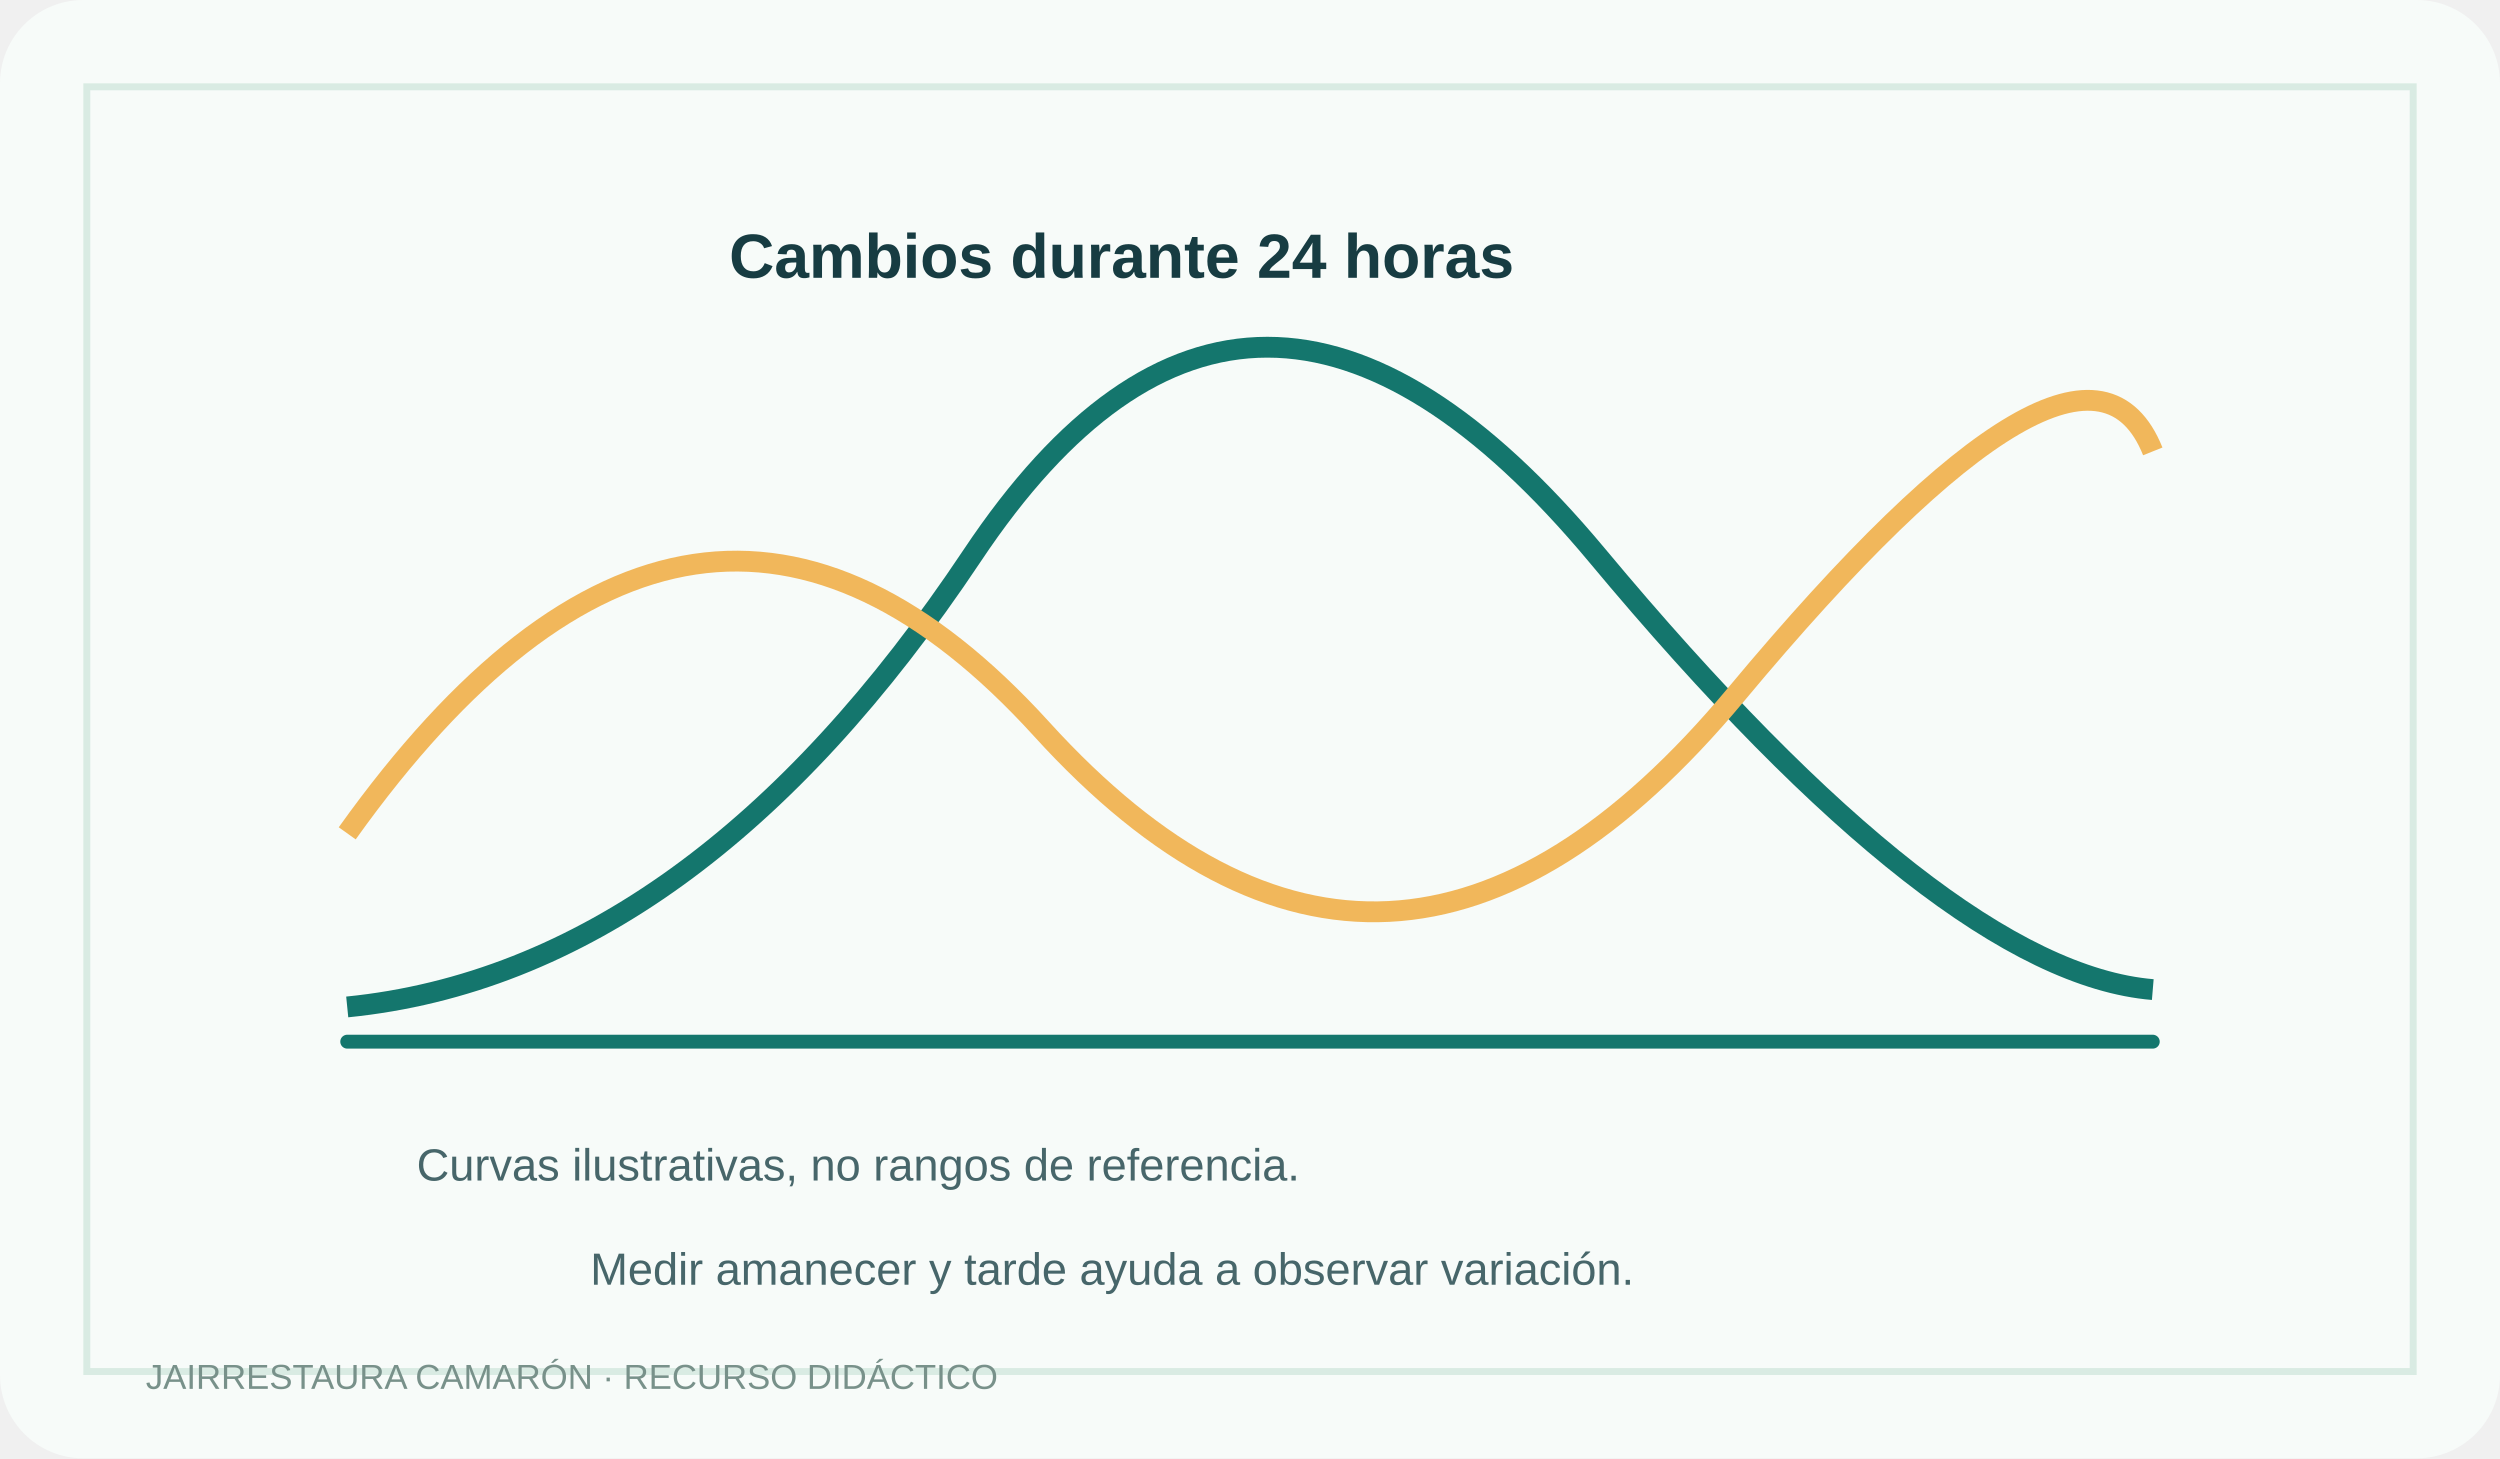
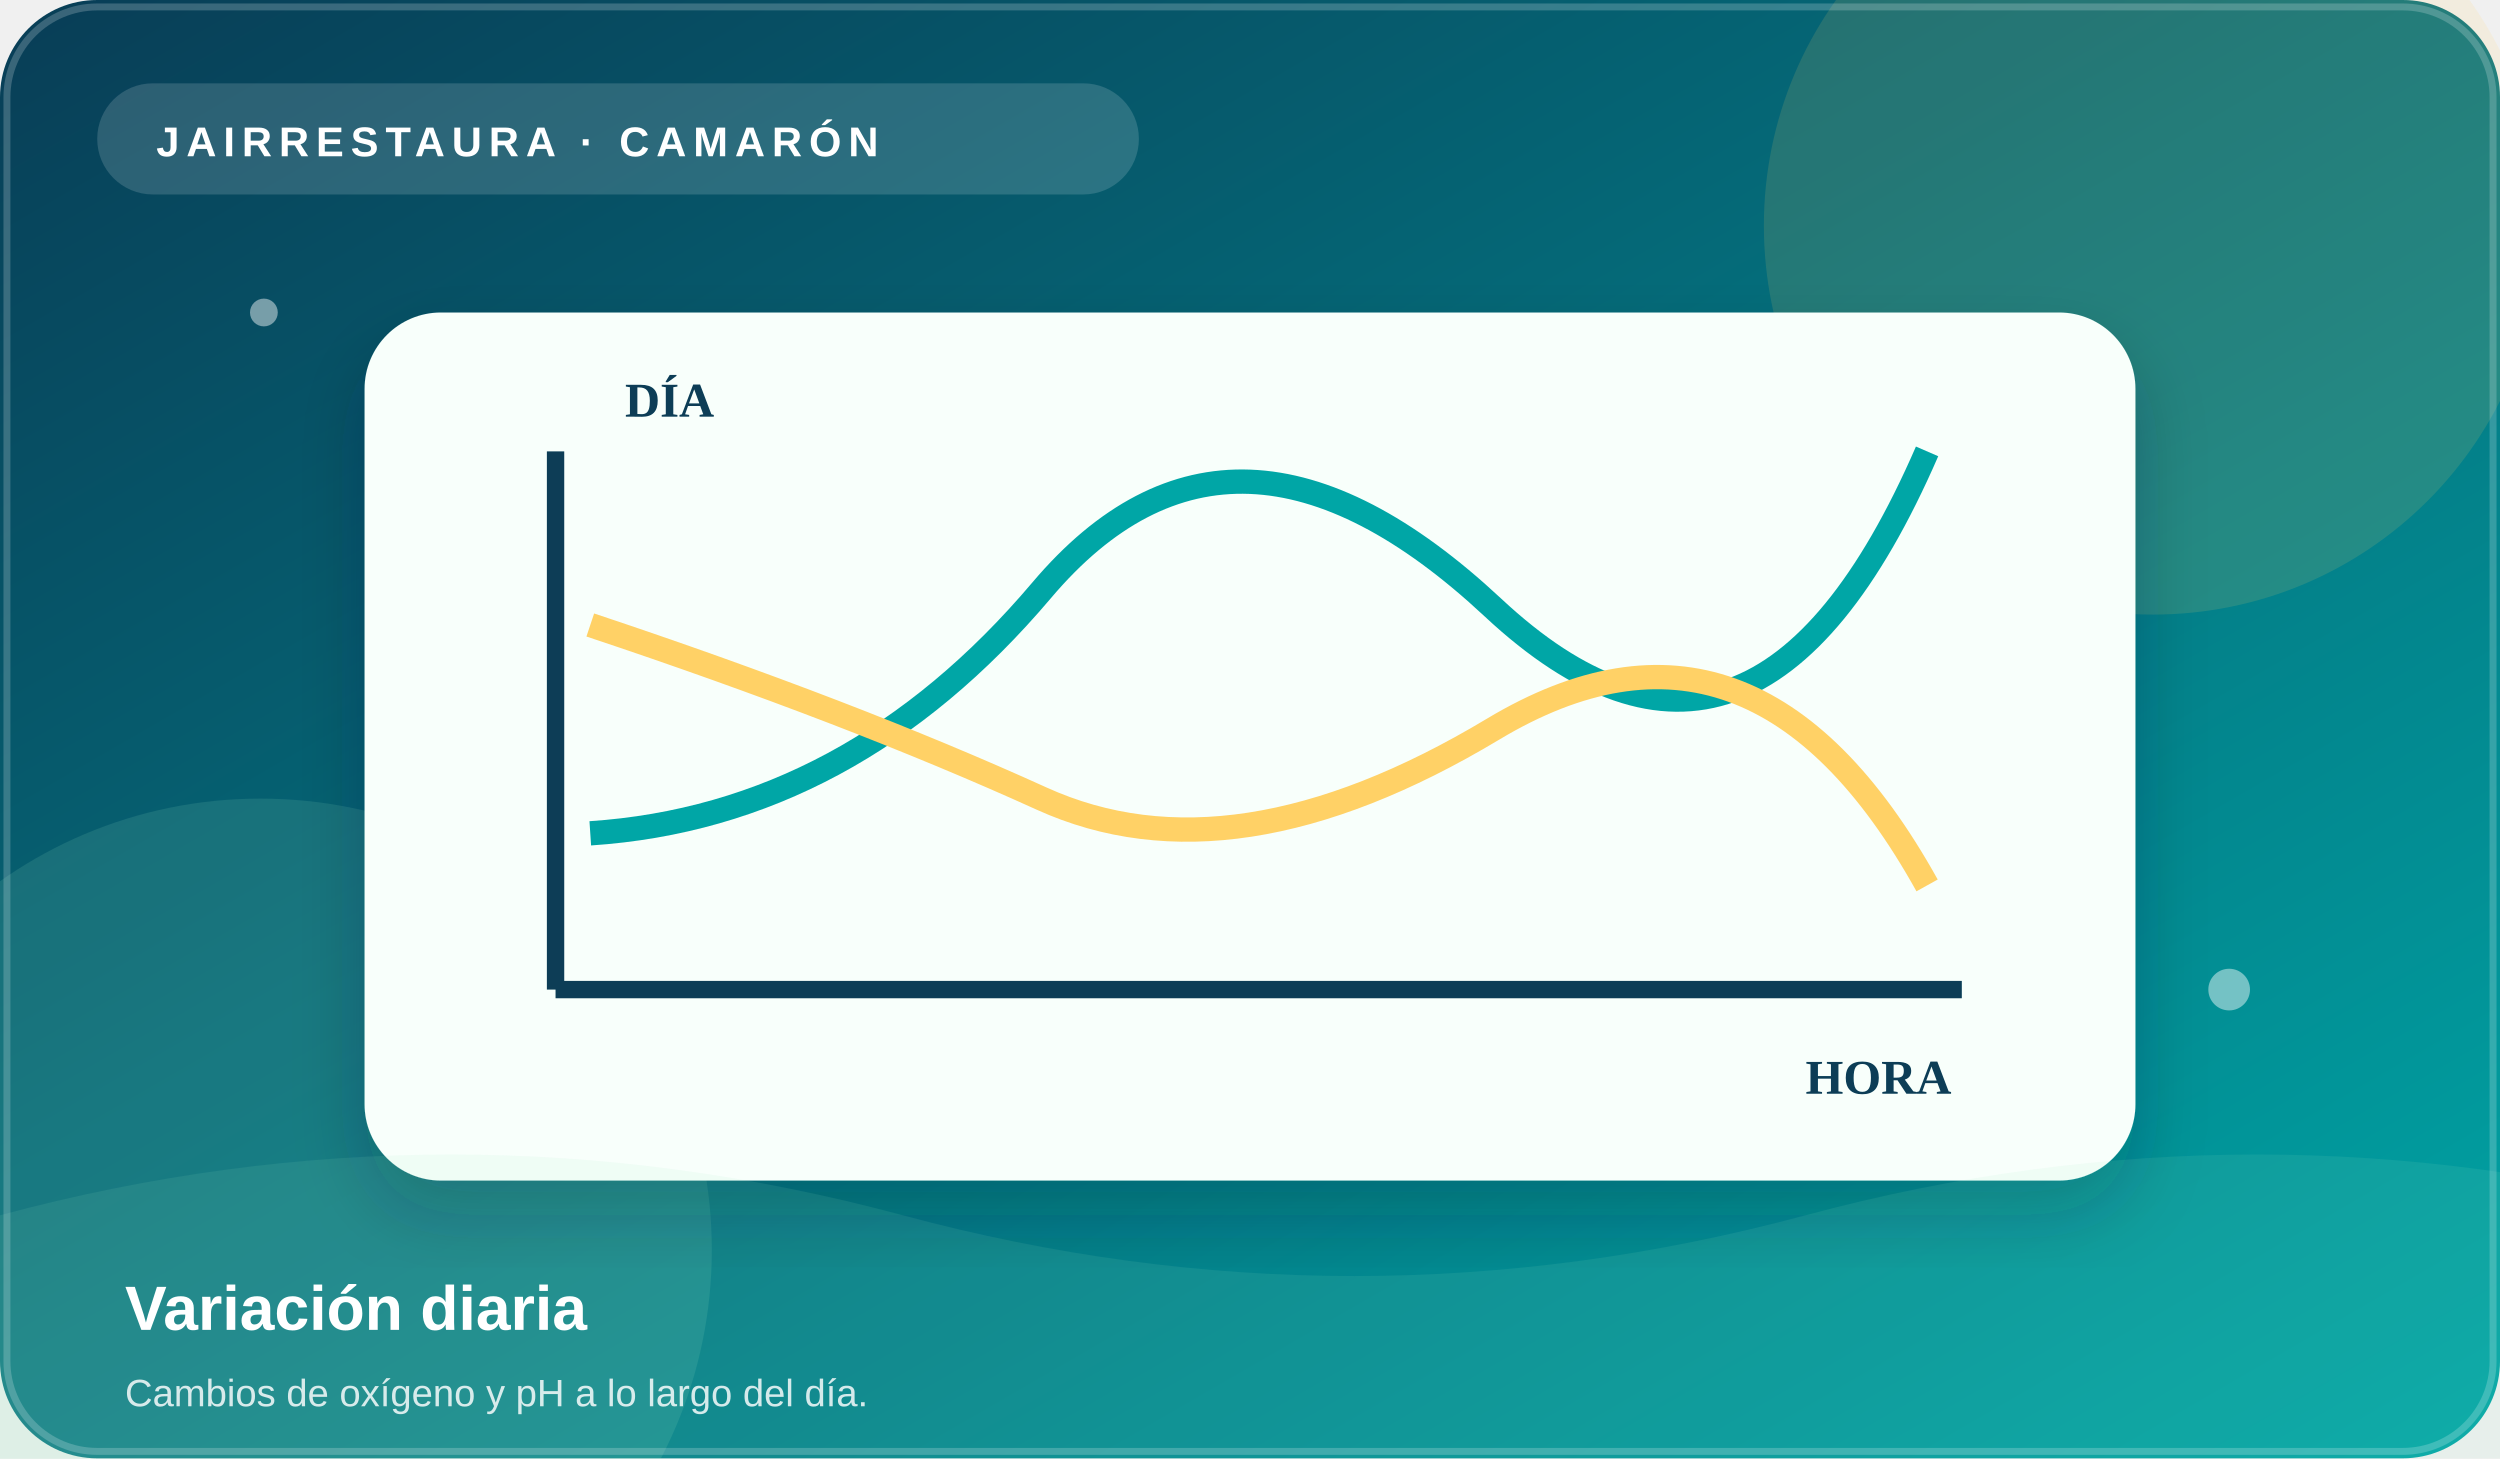
- <svg xmlns="http://www.w3.org/2000/svg" viewBox="0 0 720 420" role="img" aria-label="daily">
-   <rect width="720" height="420" rx="24" fill="#f7fbf9" />
-   <path d="M25 25h670v370H25z" fill="none" stroke="#d9ebe3" stroke-width="2" />
-   <path d="M100 290 Q200 280 280 160 T460 160 T620 285" fill="none" stroke="#14766d" stroke-width="6" />
-   <path d="M100 240 Q200 100 300 210 T500 200 T620 130" fill="none" stroke="#f1b75b" stroke-width="6" />
-   <path d="M100 300 L620 300" stroke="#14766d" stroke-width="4" stroke-linecap="round" />
-   <text x="210" y="80" font-family="Arial,sans-serif" font-size="18" font-weight="700" fill="#173c42">Cambios durante 24 horas</text>
-   <text x="120" y="340" font-family="Arial,sans-serif" font-size="13" fill="#47666a">Curvas ilustrativas, no rangos de referencia.</text>
-   <text x="170" y="370" font-family="Arial,sans-serif" font-size="13" fill="#47666a">Medir amanecer y tarde ayuda a observar variación.</text>
-   <text x="42" y="400" font-family="Arial" font-size="10" fill="#78918a">JAIRRESTAURA CAMARÓN · RECURSO DIDÁCTICO</text>
+ <svg xmlns="http://www.w3.org/2000/svg" viewBox="0 0 720 420" role="img" aria-labelledby="t d">
+   <defs>
+     <linearGradient id="bg" x2="1" y2="1">
+       <stop stop-color="#083d56" />
+       <stop offset="1" stop-color="#00a6a6" />
+     </linearGradient>
+     <linearGradient id="water" x2="0" y2="1">
+       <stop stop-color="#9be7c4" />
+       <stop offset="1" stop-color="#00a6a6" />
+     </linearGradient>
+     <linearGradient id="gold" x2="1" y2="1">
+       <stop stop-color="#ffd166" />
+       <stop offset="1" stop-color="#e76f51" />
+     </linearGradient>
+     <filter id="shadow">
+       <feDropShadow dx="0" dy="10" stdDeviation="10" flood-color="#032b36" flood-opacity=".24" />
+     </filter>
+   </defs>
+   <rect width="720" height="420" rx="28" fill="url(#bg)" />
+   <circle cx="620" cy="65" r="112" fill="#ffd166" opacity=".13" />
+   <circle cx="75" cy="360" r="130" fill="#9be7c4" opacity=".13" />
+   <g fill="#fff" opacity=".45">
+     <circle cx="76" cy="90" r="4">
+       <animate attributeName="cy" values="90;70;90" dur="4s" repeatCount="indefinite" />
+     </circle>
+     <circle cx="642" cy="285" r="6">
+       <animate attributeName="cy" values="285;260;285" dur="5s" repeatCount="indefinite" />
+     </circle>
+     <circle cx="585" cy="110" r="3" />
+   </g>
+   <g filter="url(#shadow)">
+     <rect x="105" y="90" width="510" height="250" rx="22" fill="#f8fffb" />
+     <path d="M160 285 V130 M160 285 H565" stroke="#083d56" stroke-width="5" />
+     <path d="M170 240 Q245 235 300 170 T430 175 T555 130" fill="none" stroke="#00a6a6" stroke-width="7" />
+     <path d="M170 180 Q245 205 300 230 T430 210 T555 255" fill="none" stroke="#ffd166" stroke-width="7" />
+     <g fill="#083d56" font-size="14" font-weight="800">
+       <text x="180" y="120">DÍA</text>
+       <text x="520" y="315">HORA</text>
+     </g>
+   </g>
+   <path d="M0 350 Q130 315 260 350 T520 350 T780 350 V420 H0Z" fill="#9be7c4" opacity=".10" />
+   <rect x="28" y="24" width="300" height="32" rx="16" fill="#fff" fill-opacity=".15" />
+   <text x="45" y="45" fill="#fff" font-family="Arial,sans-serif" font-size="12" font-weight="700" letter-spacing="2">JAIRRESTAURA · CAMARÓN</text>
+   <text x="36" y="383" fill="#fff" font-family="Arial,sans-serif" font-size="18" font-weight="800">Variación diaria</text>
+   <text x="36" y="405" fill="#fff" fill-opacity=".82" font-family="Arial,sans-serif" font-size="11">Cambios de oxígeno y pH a lo largo del día.</text>
+   <rect x="2" y="2" width="716" height="416" rx="26" fill="none" stroke="#fff" stroke-opacity=".2" stroke-width="2" />
</svg>
